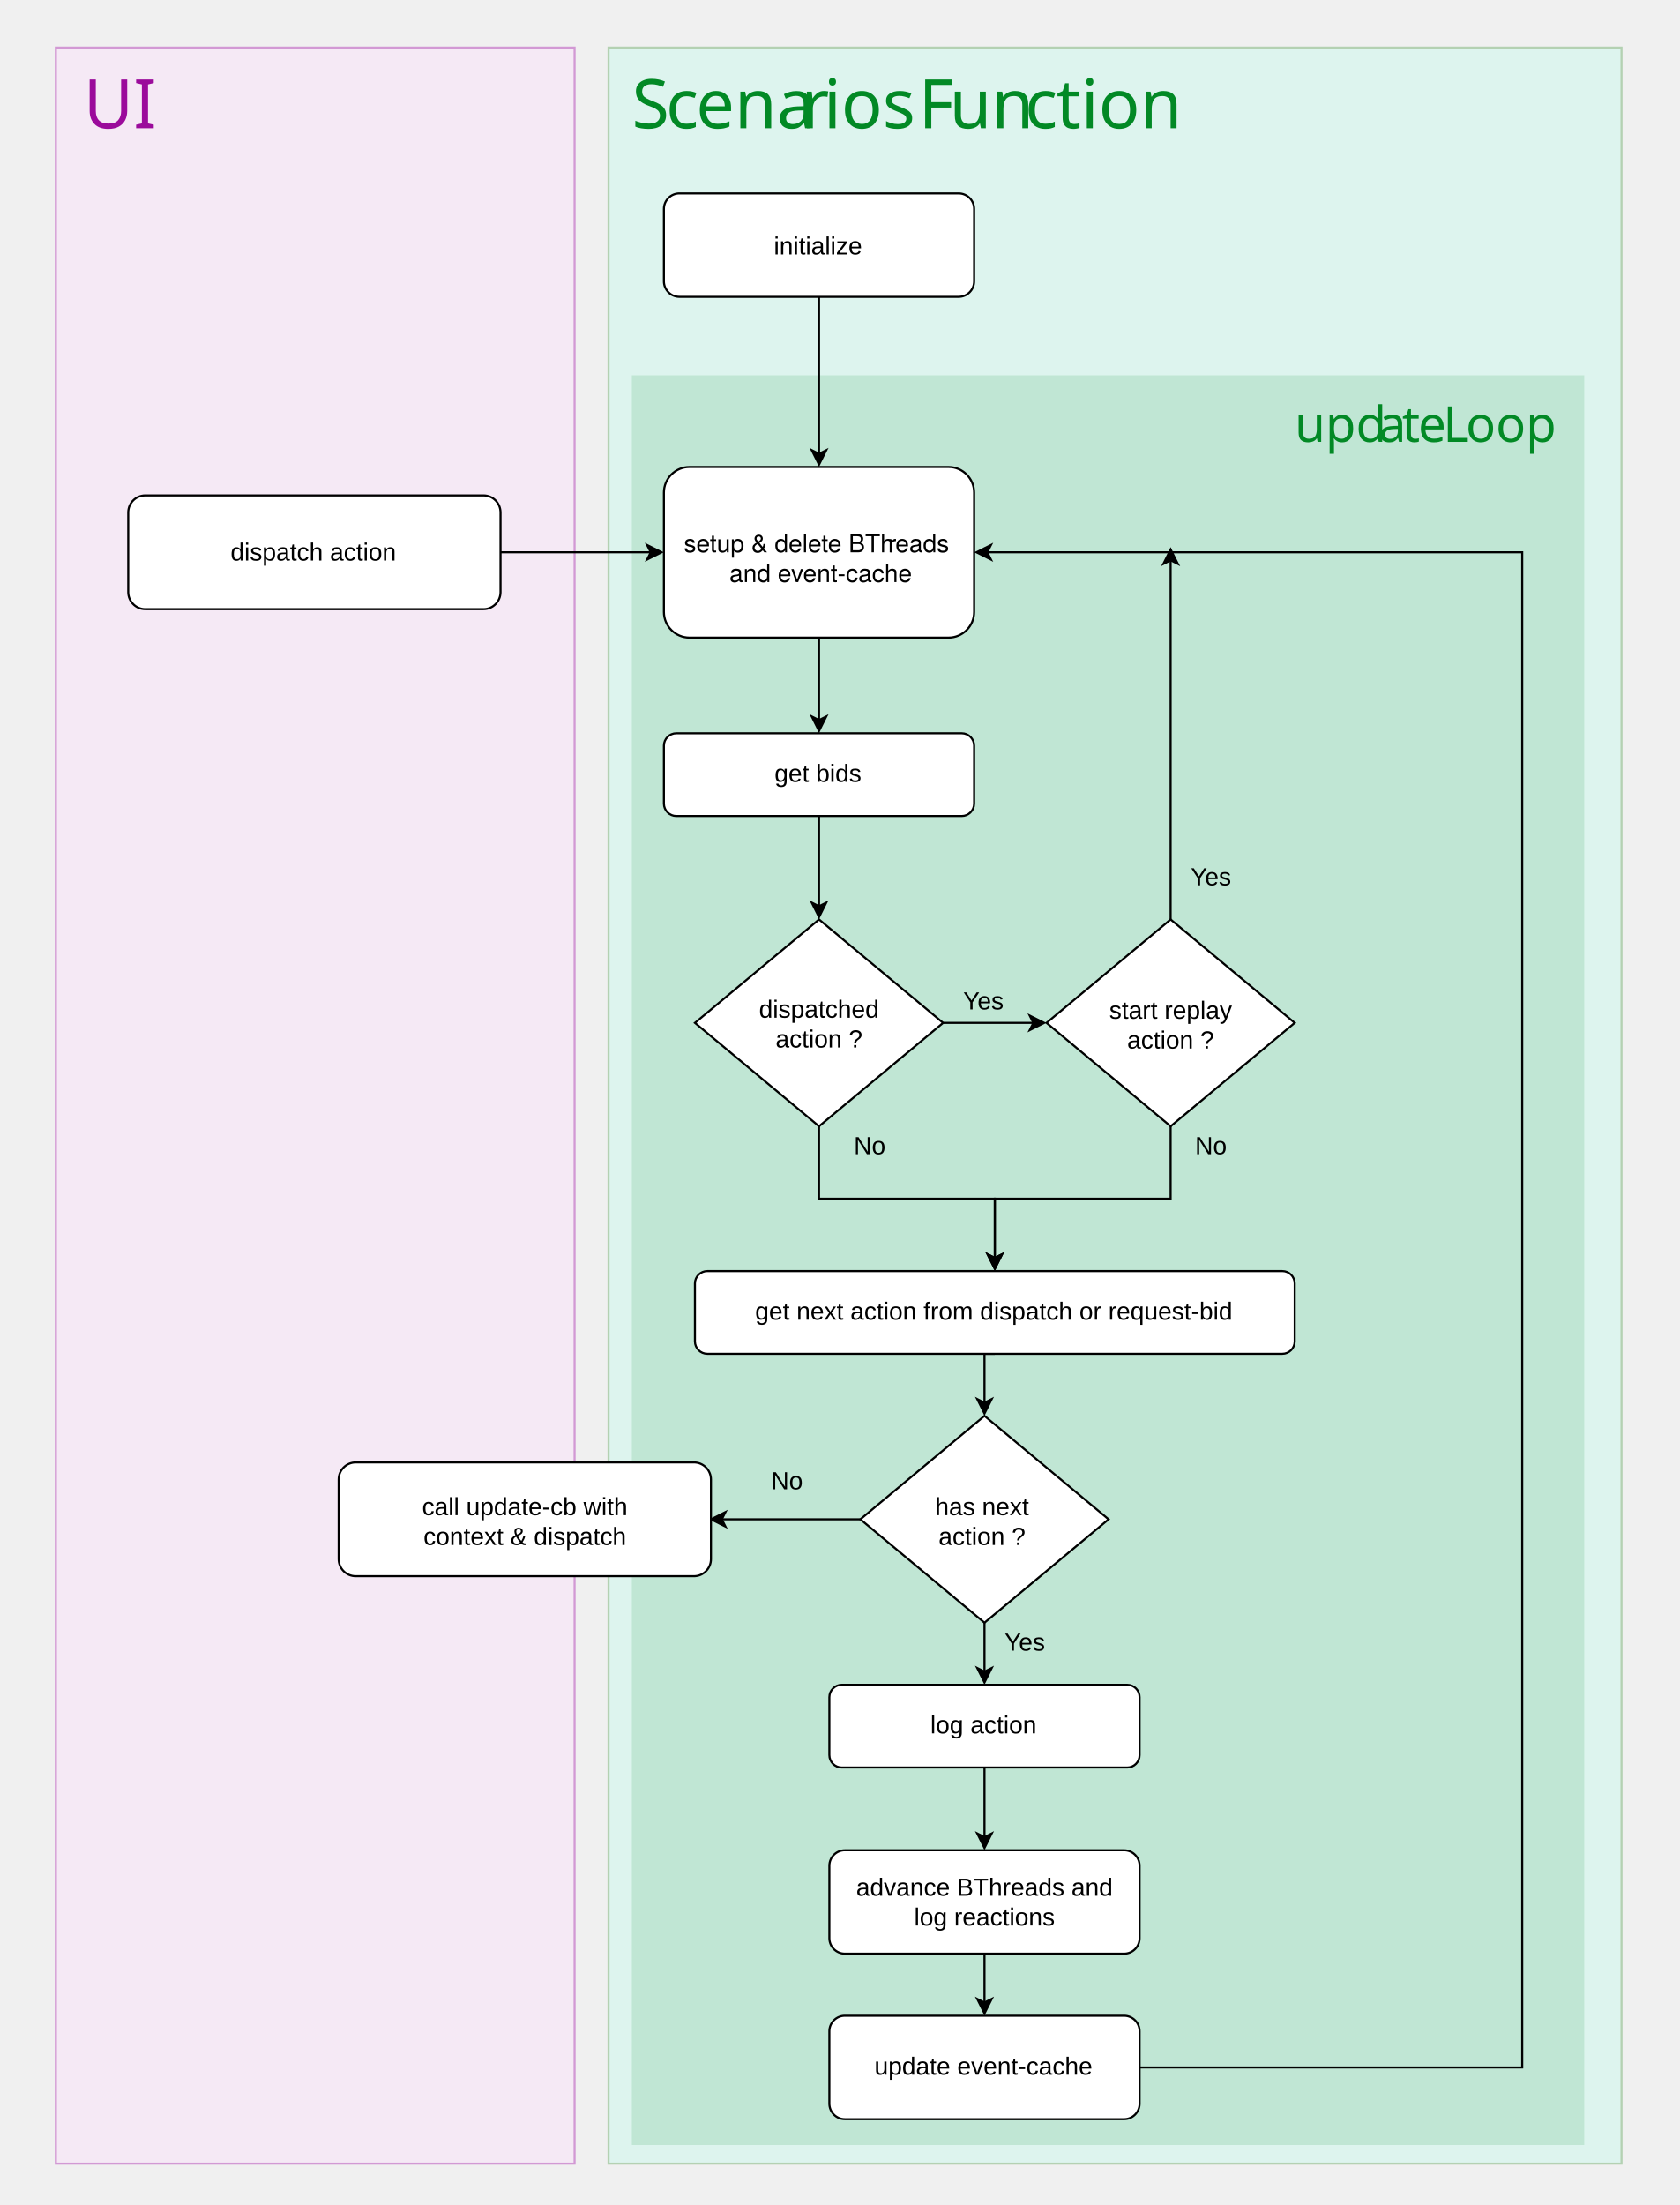
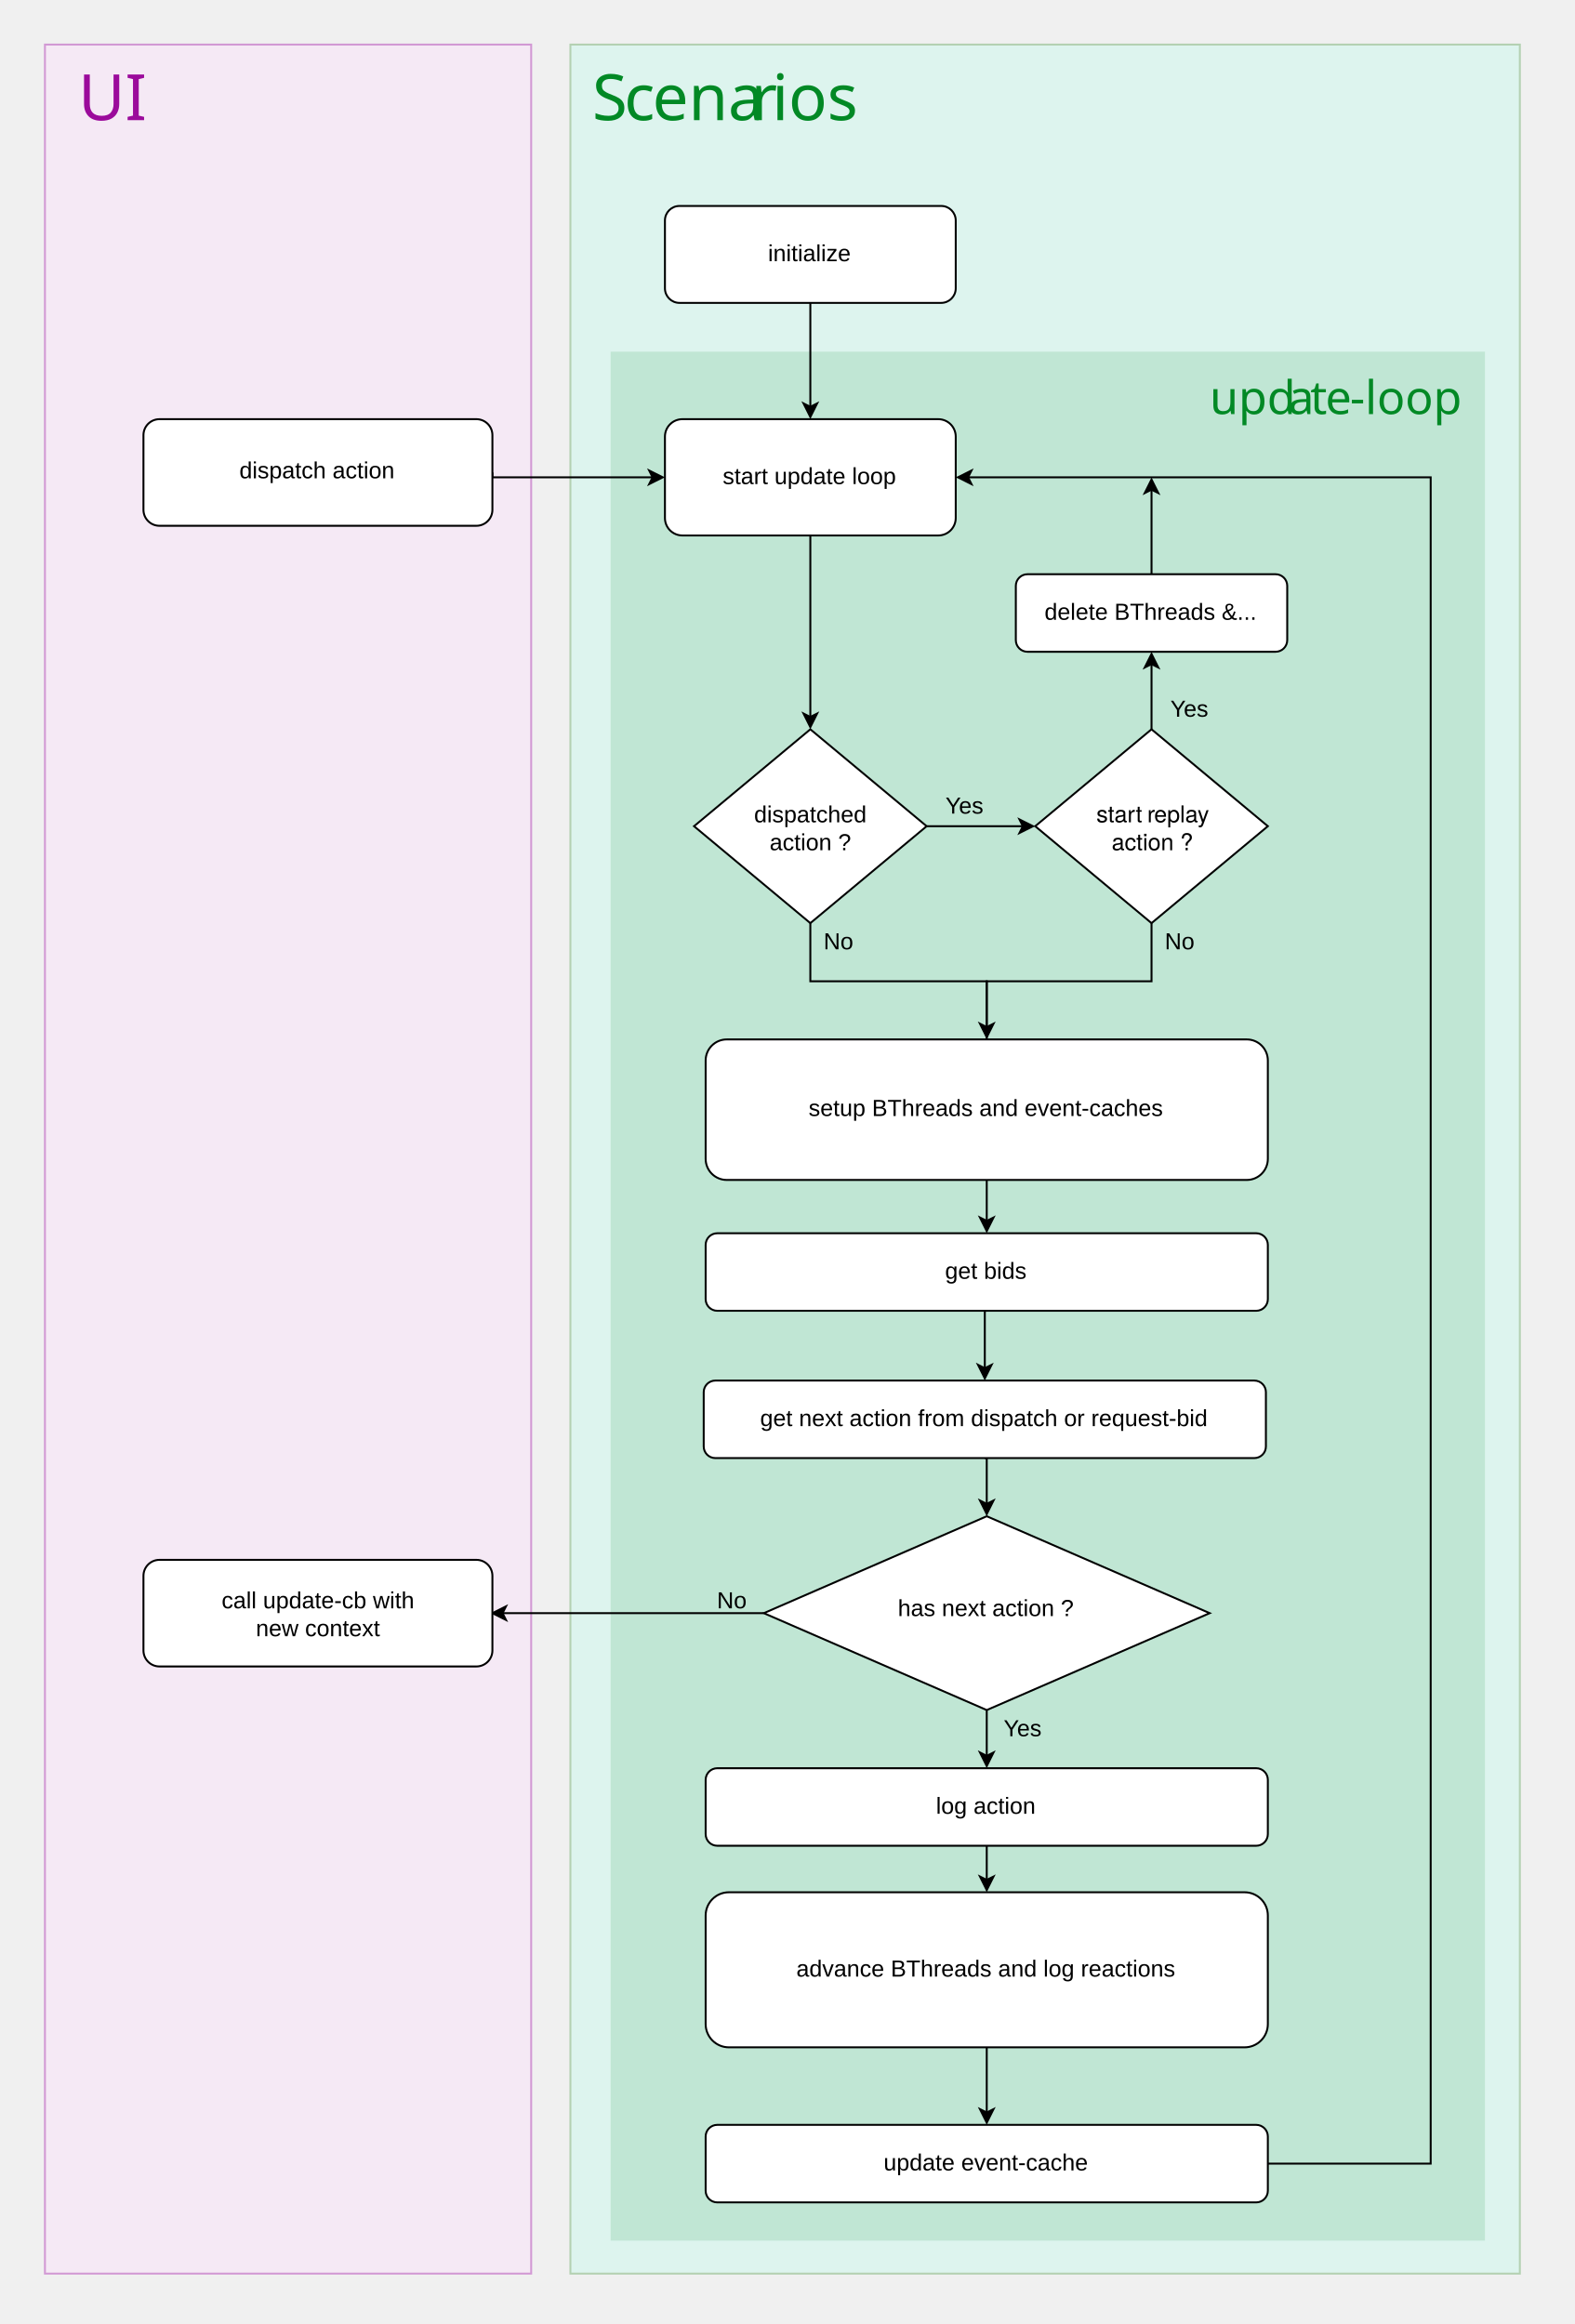
- <svg xmlns="http://www.w3.org/2000/svg" id="Ebene_1" data-name="Ebene 1" viewBox="0 0 812 1066">
+ <svg xmlns="http://www.w3.org/2000/svg" id="Ebene_1" data-name="Ebene 1" viewBox="0 0 812 1199">
  <defs>
-     <style>.cls-1{fill:#a6ffe8;stroke:#067700;opacity:0.26;}.cls-1,.cls-10,.cls-3,.cls-4,.cls-5{stroke-miterlimit:10;}.cls-14,.cls-2,.cls-21{fill:#028925;}.cls-2{opacity:0.13;}.cls-3{fill:#ffdefe;stroke:#9f00a3;opacity:0.36;}.cls-11,.cls-4{fill:none;}.cls-10,.cls-4,.cls-5,.cls-6{stroke:#000;}.cls-10,.cls-6{fill:#fff;}.cls-7,.cls-9{isolation:isolate;font-size:12px;}.cls-7{font-family:HelveticaNeue-Light, Helvetica Neue;font-weight:300;}.cls-8{letter-spacing:-0.02em;}.cls-9{font-family:ArialMT, Arial;}.cls-12{letter-spacing:-0.09em;}.cls-13,.cls-14{font-size:33px;}.cls-13{fill:#9b0b9b;}.cls-13,.cls-14,.cls-21{font-family:MyriadPro-Regular, Myriad Pro;}.cls-15{letter-spacing:0.01em;}.cls-16{letter-spacing:-0.01em;}.cls-17{letter-spacing:0em;}.cls-18{letter-spacing:-0.03em;}.cls-19{letter-spacing:0em;}.cls-20{letter-spacing:0.01em;}.cls-21{font-size:24px;}.cls-22{letter-spacing:0em;}.cls-23{letter-spacing:-0.01em;}.cls-24{letter-spacing:0em;}.cls-25{letter-spacing:-0.01em;}</style>
+     <style>.cls-1{fill:#a6ffe8;stroke:#067700;opacity:0.26;}.cls-1,.cls-14,.cls-15,.cls-16,.cls-3{stroke-miterlimit:10;}.cls-2,.cls-5,.cls-9{fill:#028925;}.cls-2{opacity:0.13;}.cls-3{fill:#ffdefe;stroke:#9f00a3;opacity:0.36;}.cls-4,.cls-5{font-size:33px;}.cls-4{fill:#9b0b9b;}.cls-4,.cls-5,.cls-9{font-family:MyriadPro-Regular, Myriad Pro;}.cls-6{letter-spacing:0.01em;}.cls-7{letter-spacing:-0.01em;}.cls-8{letter-spacing:0em;}.cls-9{font-size:24px;}.cls-10{letter-spacing:0em;}.cls-11{letter-spacing:-0.01em;}.cls-12{letter-spacing:0.03em;}.cls-13{letter-spacing:0em;}.cls-14,.cls-19{fill:none;}.cls-14,.cls-15,.cls-16,.cls-22{stroke:#000;}.cls-16,.cls-22{fill:#fff;}.cls-17,.cls-20{isolation:isolate;font-size:12px;}.cls-17{font-family:HelveticaNeue-Light, Helvetica Neue;font-weight:300;}.cls-18{letter-spacing:-0.02em;}.cls-20{font-family:ArialMT, Arial;}.cls-21{letter-spacing:-0.09em;}</style>
  </defs>
-   <rect class="cls-1" x="294.23" y="23" width="489.77" height="1023" />
-   <rect class="cls-2" x="305.5" y="181.44" width="460.5" height="855.56" />
-   <rect class="cls-3" x="27" y="23" width="250.82" height="1023" />
-   <path class="cls-4" d="M396,308.25v39.88" />
-   <path class="cls-5" d="M396,353.38l-3.5-7,3.5,1.75,3.5-1.75Z" />
-   <rect class="cls-6" x="321" y="225.75" width="150" height="82.5" rx="12.38" />
-   <text class="cls-7" transform="translate(330.65 267)">setup &amp; delete BTh<tspan class="cls-8" x="98.69" y="0">r</tspan>
-     <tspan x="102.25" y="0">eads </tspan>
-     <tspan x="22" y="14.4">and event-cache</tspan>
+   <rect class="cls-1" x="294.23" y="23" width="489.77" height="1150" />
+   <rect class="cls-2" x="315" y="181.44" width="451" height="974.56" />
+   <rect class="cls-3" x="23.18" y="23" width="250.82" height="1150" />
+   <text class="cls-4" transform="translate(40.38 62)">UI</text>
+   <text class="cls-5" transform="translate(305.5 62)">
+     <tspan class="cls-6">S</tspan>
+     <tspan class="cls-7" x="16.47" y="0">c</tspan>
+     <tspan x="31.05" y="0">ena</tspan>
+     <tspan class="cls-8" x="81.81" y="0">r</tspan>
+     <tspan x="92.73" y="0">ios</tspan>
  </text>
-   <rect class="cls-6" x="321" y="354.5" width="150" height="40" rx="6" />
-   <text class="cls-9" transform="translate(374.49 378)">get bids</text>
-   <path class="cls-4" d="M456,494.5h43.63" />
-   <path class="cls-5" d="M504.88,494.5l-7,3.5,1.75-3.5-1.75-3.5Z" />
-   <path class="cls-4" d="M396,544.5v35h85v28.63" />
-   <path class="cls-5" d="M481,613.38l-3.5-7,3.5,1.75,3.5-1.75Z" />
-   <path class="cls-10" d="M396,444.5l60,50-60,50-60-50Z" />
-   <text class="cls-9" transform="translate(366.98 492)">dispatched<tspan x="8.01" y="14.4">action ?</tspan>
+   <text class="cls-9" transform="translate(624 213.63)">upd<tspan class="cls-10" x="40.42" y="0">a</tspan>
+     <tspan class="cls-11" x="51.89" y="0">t</tspan>
+     <tspan class="cls-12" x="59.69" y="0">e</tspan>
+     <tspan class="cls-13" x="72.38" y="0">-loop</tspan>
  </text>
-   <path class="cls-4" d="M396,394.5v43.63" />
-   <path class="cls-5" d="M396,443.38l-3.5-7,3.5,1.75,3.5-1.75Z" />
-   <path class="cls-4" d="M566,544.5v35H481v28.63" />
-   <path class="cls-5" d="M481,613.38l-3.5-7,3.5,1.75,3.5-1.75Z" />
-   <path class="cls-4" d="M566,444.5V270.87" />
-   <path class="cls-5" d="M566,265.62l3.5,7-3.5-1.75-3.5,1.75Z" />
-   <path class="cls-10" d="M566,444.5l60,50-60,50-60-50Z" />
-   <text class="cls-9" transform="translate(536.32 492.5)">start replay<tspan x="8.66" y="14.4">action ?</tspan>
+   <path class="cls-14" d="M594,376.26V342.63" />
+   <path class="cls-15" d="M594,337.38l3.5,7-3.5-1.75-3.5,1.75Z" />
+   <path class="cls-14" d="M594,476.26v30H509v23.63" />
+   <path class="cls-15" d="M509,535.14l-3.5-7,3.5,1.75,3.5-1.75Z" />
+   <path class="cls-16" d="M594,376.26l60,50-60,50-60-50Z" />
+   <text class="cls-17" transform="translate(565.55 424.26)">start <tspan class="cls-18" x="26.22" y="0">r</tspan>
+     <tspan x="29.78" y="0">eplay</tspan>
+     <tspan x="7.89" y="14.4">action ?</tspan>
  </text>
-   <rect class="cls-11" x="566" y="414.5" width="40" height="20" />
-   <text class="cls-9" transform="translate(575.71 428)">
-     <tspan class="cls-12">Y</tspan>
+   <rect class="cls-19" x="594" y="356.26" width="40" height="20" />
+   <text class="cls-20" transform="translate(603.71 369.76)">
+     <tspan class="cls-21">Y</tspan>
    <tspan x="6.9" y="0">es</tspan>
  </text>
-   <path class="cls-4" d="M481,654.5h-5v23.63" />
-   <path class="cls-5" d="M476,683.38l-3.5-7,3.5,1.75,3.5-1.75Z" />
-   <rect class="cls-6" x="336" y="614.5" width="290" height="40" rx="6" />
-   <text class="cls-9" transform="translate(365.11 638)">get next action from dispatch or request-bid</text>
-   <rect class="cls-11" x="571" y="544.5" width="30" height="20" />
-   <text class="cls-9" transform="translate(577.83 558)">No</text>
-   <rect class="cls-11" x="406" y="544.5" width="30" height="20" />
-   <text class="cls-9" transform="translate(412.83 558)">No</text>
-   <path class="cls-4" d="M476,784.5v23.63" />
-   <path class="cls-5" d="M476,813.38l-3.5-7,3.5,1.75,3.5-1.75Z" />
-   <path class="cls-4" d="M416,734.5H349" />
-   <path class="cls-5" d="M343.75,734.5l7-3.5L349,734.5l1.75,3.5Z" />
-   <path class="cls-10" d="M476,684.5l60,50-60,50-60-50Z" />
-   <text class="cls-9" transform="translate(452.13 732.5)">has next<tspan x="1.67" y="14.4">action ?</tspan>
-   </text>
-   <path class="cls-4" d="M476,854.5v33.63" />
-   <path class="cls-5" d="M476,893.38l-3.5-7,3.5,1.75,3.5-1.75Z" />
-   <rect class="cls-6" x="401" y="814.5" width="150" height="40" rx="6" />
-   <text class="cls-9" transform="translate(449.82 838)">log action</text>
-   <path class="cls-4" d="M476,944.5v23.63" />
-   <path class="cls-5" d="M476,973.38l-3.5-7,3.5,1.75,3.5-1.75Z" />
-   <rect class="cls-6" x="401" y="894.5" width="150" height="50" rx="7.5" />
-   <text class="cls-9" transform="translate(413.96 916.5)">advance BThreads and<tspan x="28.02" y="14.4">log reactions</tspan>
-   </text>
-   <path class="cls-4" d="M551,999.5H736V267H477.37" />
-   <path class="cls-5" d="M472.12,267l7-3.5-1.75,3.5,1.75,3.5Z" />
-   <rect class="cls-6" x="401" y="974.5" width="150" height="50" rx="7.5" />
-   <text class="cls-9" transform="translate(422.79 1003)">update event-cache</text>
-   <rect class="cls-11" x="456" y="474.5" width="40" height="20" />
-   <text class="cls-9" transform="translate(465.71 488)">
-     <tspan class="cls-12">Y</tspan>
+   <path class="cls-14" d="M508,752.26h1v23.63" />
+   <path class="cls-15" d="M509,781.14l-3.5-7,3.5,1.75,3.5-1.75Z" />
+   <rect class="cls-22" x="363" y="712.26" width="290" height="40" rx="6" />
+   <text class="cls-20" transform="translate(392.11 735.76)">get next action from dispatch or request-bid</text>
+   <rect class="cls-19" x="594" y="476.26" width="30" height="20" />
+   <text class="cls-20" transform="translate(600.83 489.76)">No</text>
+   <rect class="cls-19" x="418" y="476.26" width="30" height="20" />
+   <text class="cls-20" transform="translate(424.83 489.76)">No</text>
+   <path class="cls-14" d="M509,882.26v23.63" />
+   <path class="cls-15" d="M509,911.14l-3.5-7,3.5,1.75,3.5-1.75Z" />
+   <path class="cls-14" d="M394,832.26H259.25" />
+   <path class="cls-15" d="M254,832.26l7-3.5-1.75,3.5,1.75,3.5Z" />
+   <path class="cls-16" d="M509,782.26l115,50-115,50-115-50Z" />
+   <text class="cls-20" transform="translate(463.14 833.76)">has next action ?</text>
+   <path class="cls-14" d="M509,952.26v17.63" />
+   <path class="cls-15" d="M509,975.14l-3.5-7,3.5,1.75,3.5-1.75Z" />
+   <rect class="cls-22" x="364" y="912.26" width="290" height="40" rx="6" />
+   <text class="cls-20" transform="translate(482.82 935.76)">log action</text>
+   <path class="cls-14" d="M509,1056.26v33.63" />
+   <path class="cls-15" d="M509,1095.14l-3.5-7,3.5,1.75,3.5-1.75Z" />
+   <rect class="cls-22" x="364" y="976.26" width="290" height="80" rx="12" />
+   <text class="cls-20" transform="translate(410.77 1019.76)">advance BThreads and log reactions</text>
+   <path class="cls-14" d="M654,1116.26h84v-870H499.37" />
+   <path class="cls-15" d="M494.12,246.26l7-3.5-1.75,3.5,1.75,3.5Z" />
+   <rect class="cls-22" x="364" y="1096.26" width="290" height="40" rx="6" />
+   <text class="cls-20" transform="translate(455.79 1119.76)">update event-cache</text>
+   <rect class="cls-19" x="478" y="406.26" width="40" height="20" />
+   <text class="cls-20" transform="translate(487.71 419.76)">
+     <tspan class="cls-21">Y</tspan>
    <tspan x="6.9" y="0">es</tspan>
  </text>
-   <rect class="cls-11" x="366" y="707" width="30" height="20" />
-   <text class="cls-9" transform="translate(372.83 720)">No</text>
-   <rect class="cls-11" x="476" y="784.5" width="40" height="20" />
-   <text class="cls-9" transform="translate(485.71 798)">
-     <tspan class="cls-12">Y</tspan>
+   <rect class="cls-19" x="363" y="816.26" width="30" height="20" />
+   <text class="cls-20" transform="translate(369.83 829.76)">No</text>
+   <rect class="cls-19" x="508" y="882.26" width="40" height="20" />
+   <text class="cls-20" transform="translate(517.71 895.76)">
+     <tspan class="cls-21">Y</tspan>
    <tspan x="6.9" y="0">es</tspan>
  </text>
-   <path class="cls-4" d="M396,143.5v75.88" />
-   <path class="cls-5" d="M396,224.63l-3.5-7,3.5,1.75,3.5-1.75Z" />
-   <rect class="cls-6" x="321" y="93.5" width="150" height="50" rx="7.5" />
-   <text class="cls-9" transform="translate(374.16 123)">initialize</text>
-   <rect class="cls-6" x="163.75" y="707" width="180" height="55" rx="8.25" />
-   <text class="cls-9" transform="translate(204.06 732.5)">call update-cb with<tspan x="0.67" y="14.4">context &amp; dispatch</tspan>
+   <path class="cls-14" d="M418,156.26v53.63" />
+   <path class="cls-15" d="M418,215.14l-3.5-7,3.5,1.75,3.5-1.75Z" />
+   <rect class="cls-22" x="343" y="106.26" width="150" height="50" rx="7.5" />
+   <text class="cls-20" transform="translate(396.16 134.76)">initialize</text>
+   <rect class="cls-22" x="74" y="804.76" width="180" height="55" rx="8.25" />
+   <text class="cls-20" transform="translate(114.31 829.76)">call update-cb with<tspan x="17.67" y="14.4">new context</tspan>
  </text>
-   <path class="cls-4" d="M242,267h72.63" />
-   <path class="cls-5" d="M319.88,267l-7,3.5,1.75-3.5-1.75-3.5Z" />
-   <rect class="cls-6" x="62" y="239.5" width="180" height="55" rx="8.25" />
-   <text class="cls-9" transform="translate(111.47 271)">dispatch action</text>
-   <text class="cls-13" transform="translate(40.38 62)">UI</text>
-   <text class="cls-14" transform="translate(305.5 62)">
-     <tspan class="cls-15">S</tspan>
-     <tspan class="cls-16" x="16.47" y="0">c</tspan>
-     <tspan x="31.05" y="0">ena</tspan>
-     <tspan class="cls-17" x="81.81" y="0">r</tspan>
-     <tspan x="92.73" y="0">ios </tspan>
-     <tspan class="cls-18" x="138.63" y="0">F</tspan>
-     <tspan class="cls-19" x="153.55" y="0">un</tspan>
-     <tspan class="cls-20" x="190.04" y="0">c</tspan>
-     <tspan x="205.26" y="0">tion</tspan>
+   <path class="cls-14" d="M254,243.76v2.5h82.63" />
+   <path class="cls-15" d="M341.88,246.26l-7,3.5,1.75-3.5-1.75-3.5Z" />
+   <rect class="cls-22" x="74" y="216.26" width="180" height="55" rx="8.25" />
+   <text class="cls-20" transform="translate(123.47 246.76)">dispatch action</text>
+   <path class="cls-14" d="M509,608.76v21.13" />
+   <path class="cls-15" d="M509,635.14l-3.5-7,3.5,1.75,3.5-1.75Z" />
+   <rect class="cls-22" x="364" y="536.26" width="290" height="72.5" rx="10.88" />
+   <text class="cls-20" transform="translate(417.11 575.76)">setup BThreads and event-caches</text>
+   <path class="cls-14" d="M509,676.26h-1v29.63" />
+   <path class="cls-15" d="M508,711.14l-3.5-7,3.5,1.75,3.5-1.75Z" />
+   <rect class="cls-22" x="364" y="636.26" width="290" height="40" rx="6" />
+   <text class="cls-20" transform="translate(487.49 659.76)">get bids</text>
+   <path class="cls-14" d="M478,426.26h49.63" />
+   <path class="cls-15" d="M532.88,426.26l-7,3.5,1.75-3.5-1.75-3.5Z" />
+   <path class="cls-14" d="M418,476.26v30h91v30" />
+   <path class="cls-16" d="M418,376.26l60,50-60,50-60-50Z" />
+   <text class="cls-20" transform="translate(388.98 424.26)">dispatched<tspan x="8.01" y="14.4">action ?</tspan>
  </text>
-   <text class="cls-21" transform="translate(626 213.63)">upd<tspan class="cls-22" x="40.42" y="0">a</tspan>
-     <tspan class="cls-23" x="51.89" y="0">t</tspan>
-     <tspan class="cls-24" x="59.69" y="0">e</tspan>
-     <tspan class="cls-25" x="71.71" y="0">L</tspan>
-     <tspan x="82.7" y="0">oop</tspan>
-   </text>
+   <path class="cls-14" d="M418,276.26v93.63" />
+   <path class="cls-15" d="M418,375.14l-3.5-7,3.5,1.75,3.5-1.75Z" />
+   <rect class="cls-22" x="343" y="216.26" width="150" height="60" rx="9" />
+   <text class="cls-20" transform="translate(372.8 249.76)">start update loop</text>
+   <path class="cls-14" d="M594,296.26V252.63" />
+   <path class="cls-15" d="M594,247.38l3.5,7-3.5-1.75-3.5,1.75Z" />
+   <rect class="cls-22" x="524" y="296.26" width="140" height="40" rx="6" />
+   <text class="cls-20" transform="translate(538.8 319.76)">delete BThreads &amp;...</text>
</svg>
